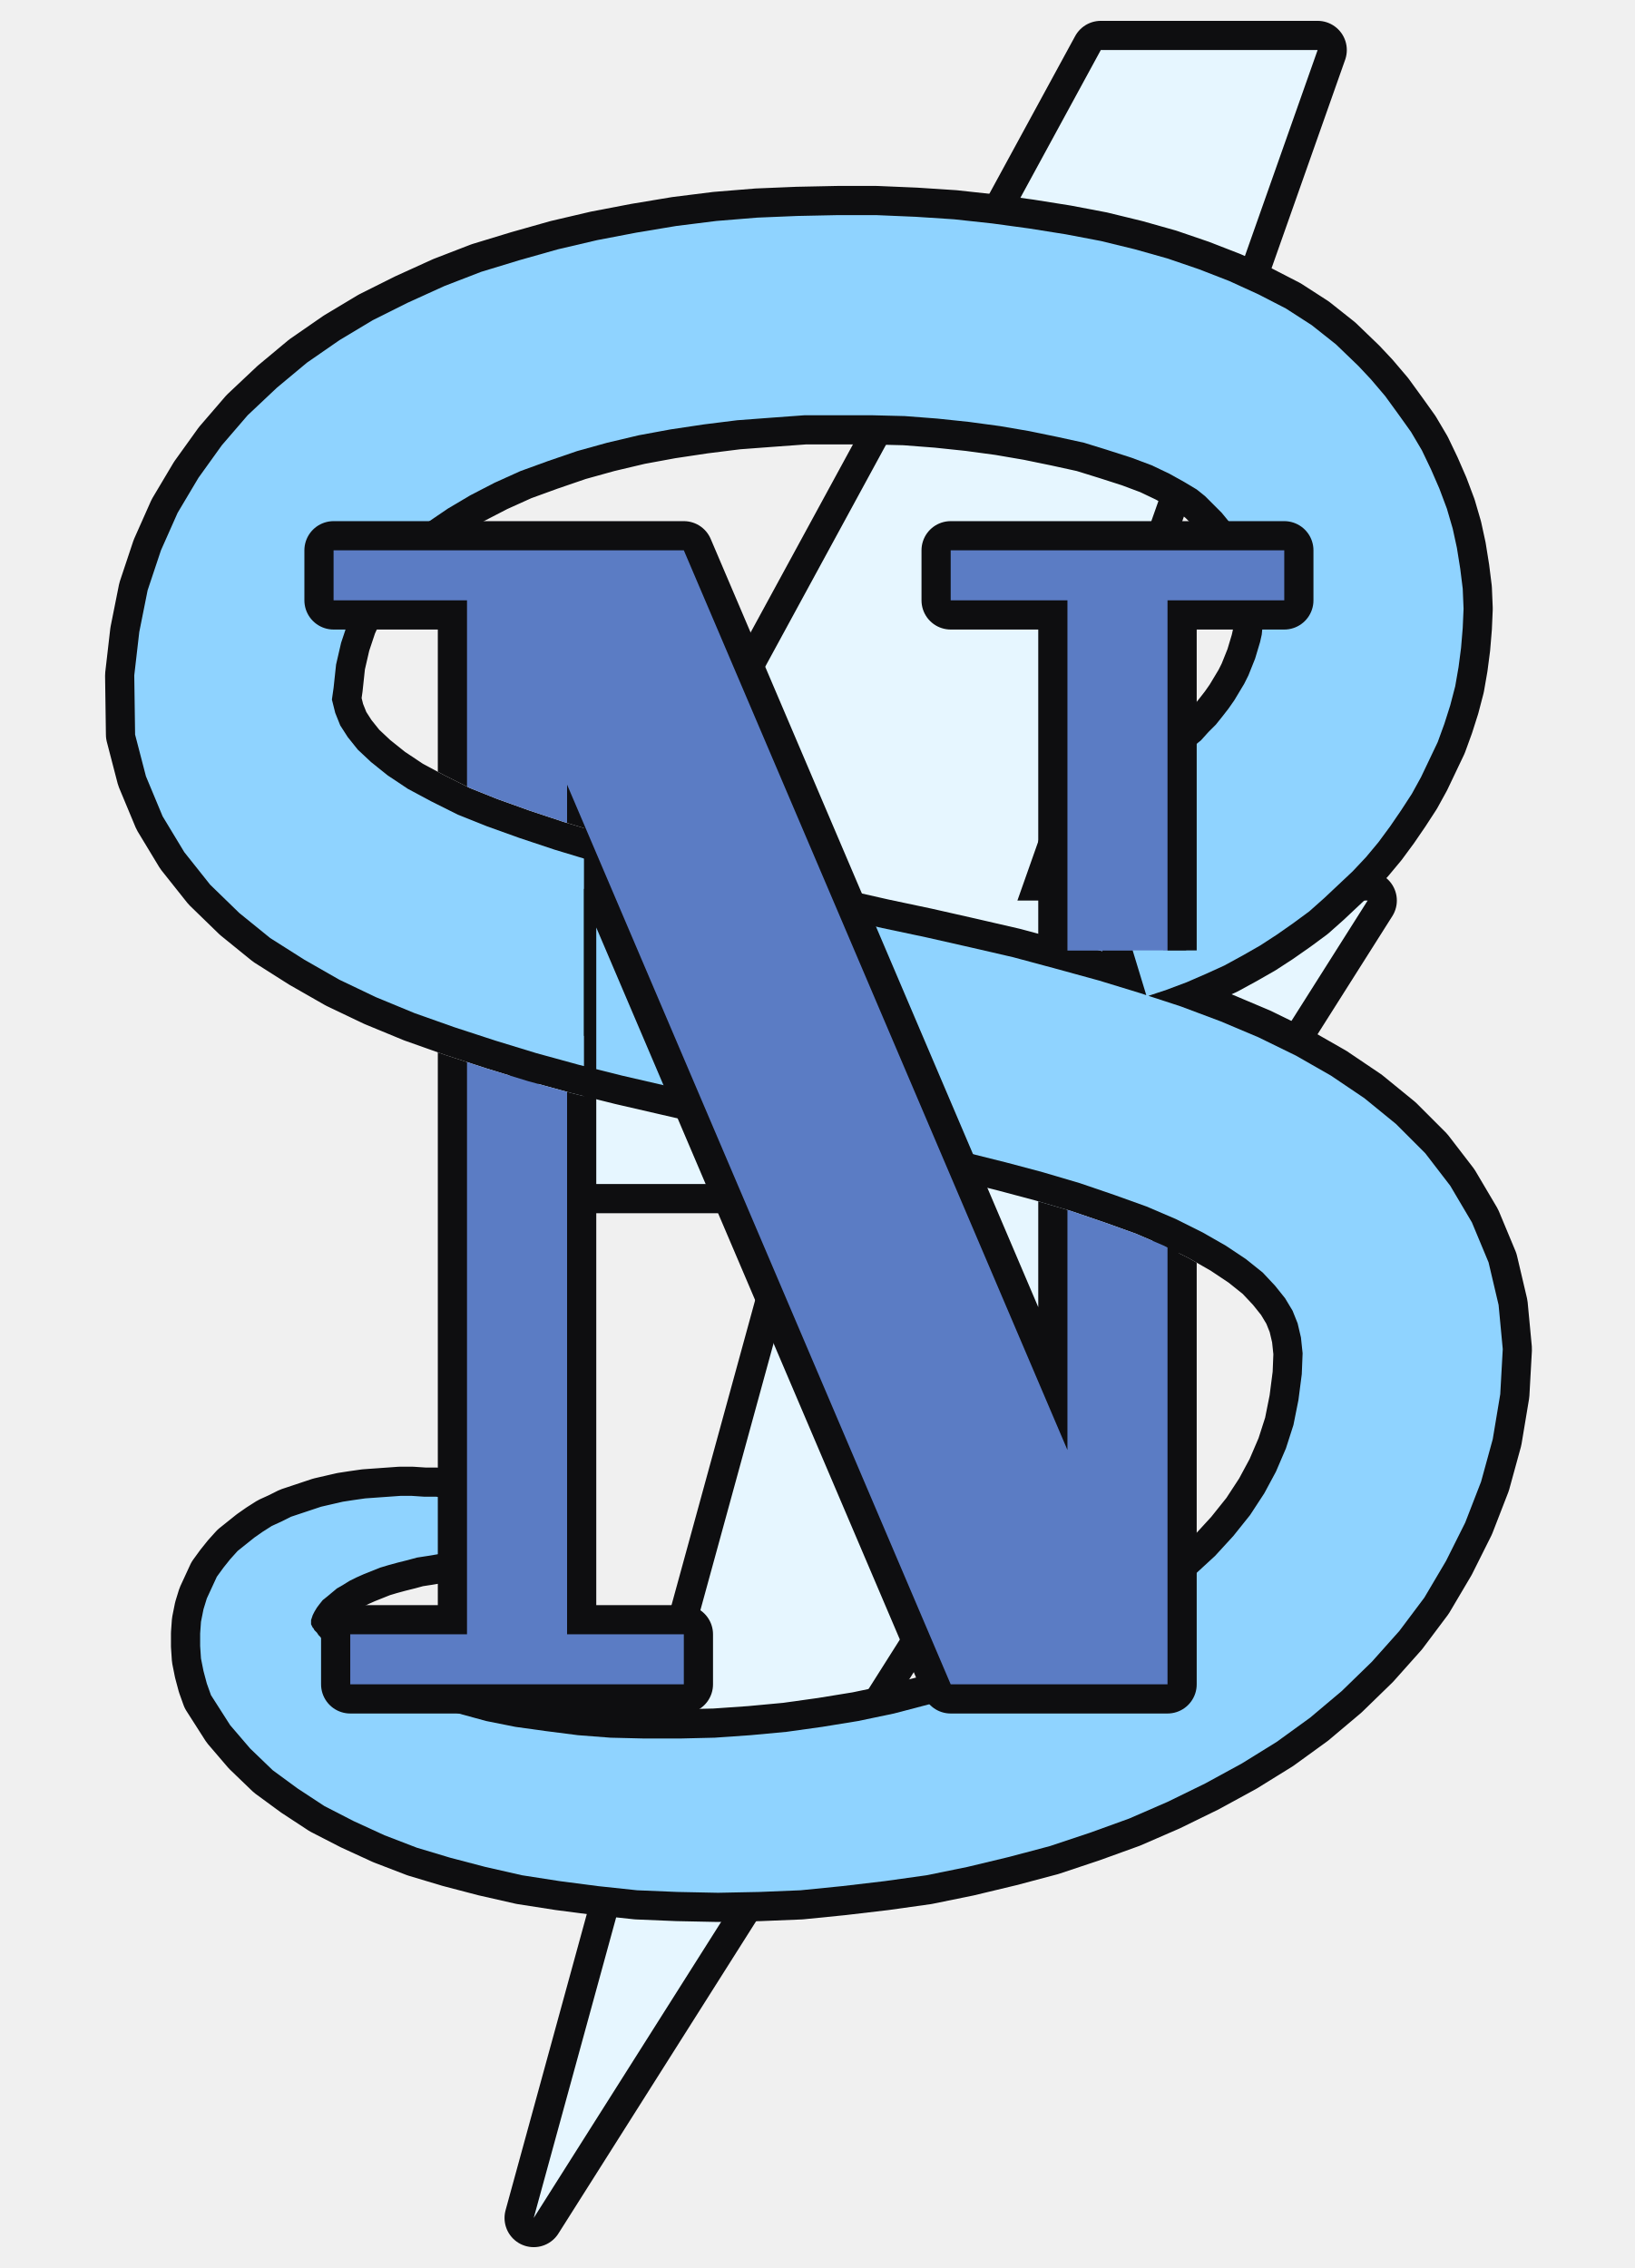
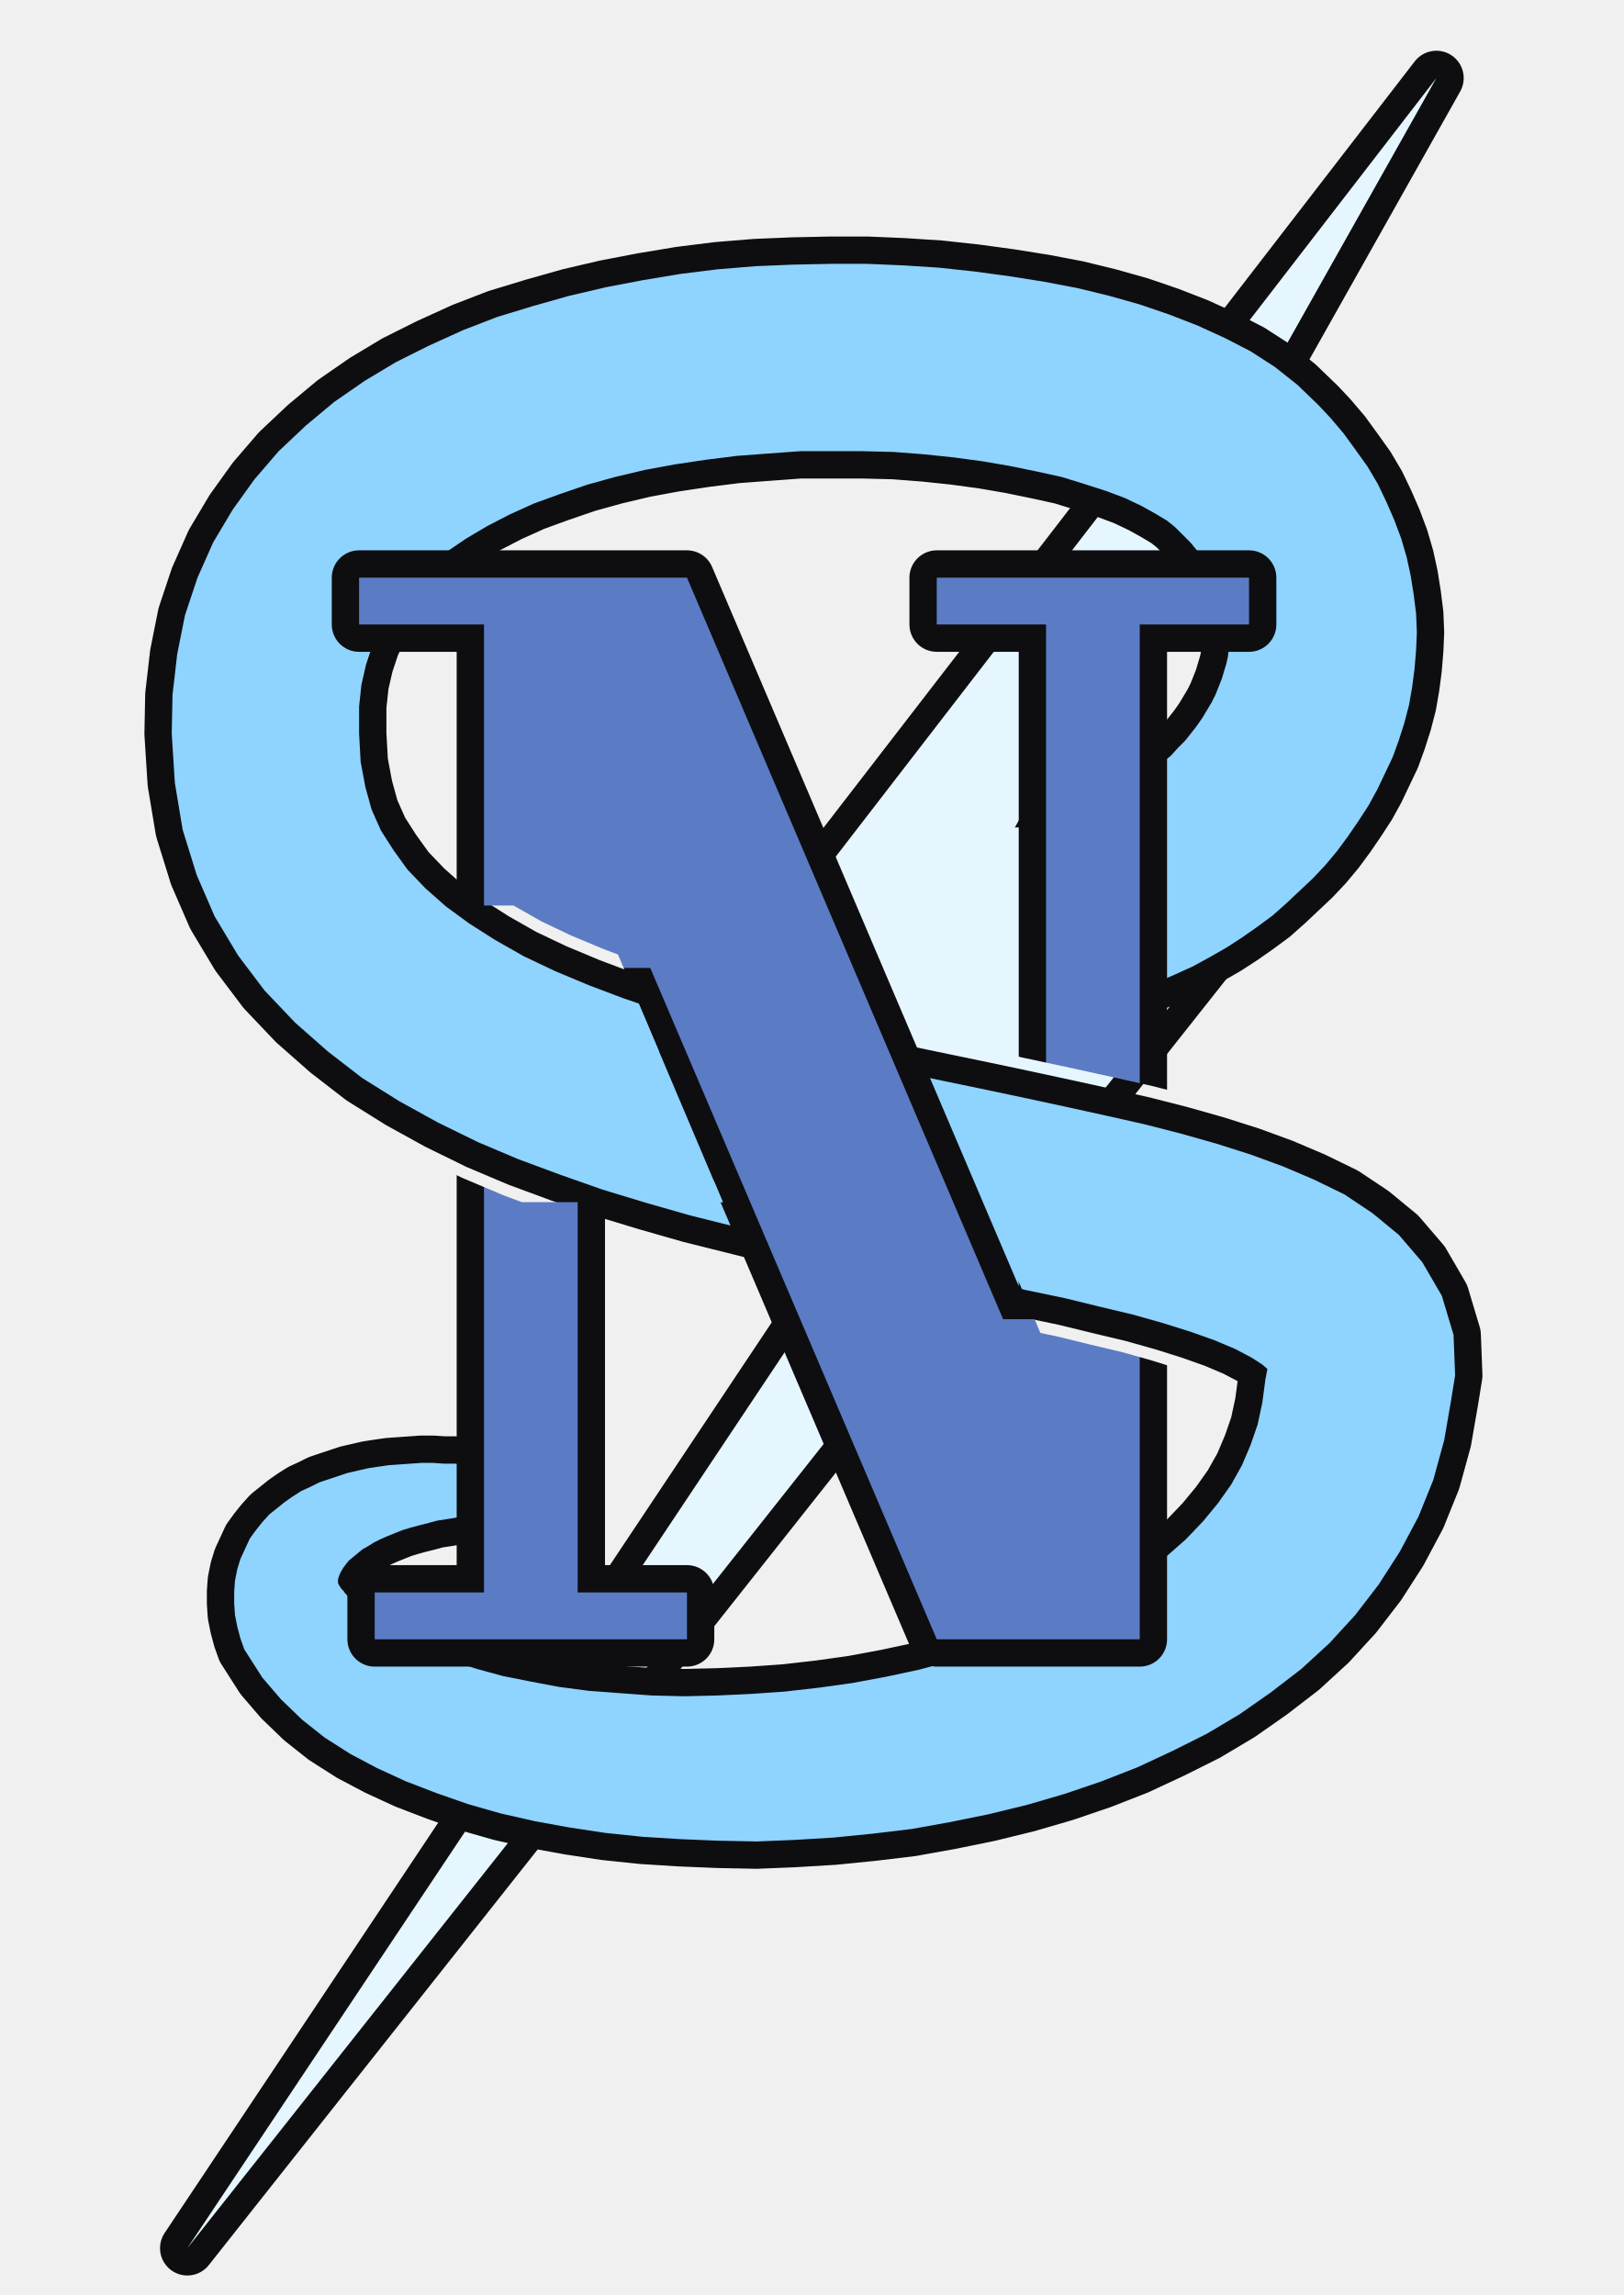
- <svg xmlns="http://www.w3.org/2000/svg" viewBox="22 -14 196 272" role="img" aria-label="SN logo">
+ <svg xmlns="http://www.w3.org/2000/svg" viewBox="16 -22 208 294" role="img" aria-label="SN logo">
  <defs>
-     <path id="sn-s" d="M159.5 105.5 L161.9 104.7 L164.3 103.8 L166.6 102.8 L168.8 101.8 L171.0 100.6 L173.1 99.4 L175.1 98.1 L177.1 96.7 L179.0 95.3 L180.8 93.7 L182.5 92.1 L184.2 90.5 L185.8 88.8 L187.3 87.0 L188.7 85.1 L190.0 83.2 L191.3 81.2 L192.4 79.2 L193.4 77.1 L194.4 75.0 L195.2 72.8 L195.9 70.6 L196.5 68.3 L196.9 66.0 L197.2 63.7 L197.4 61.3 L197.5 59.0 L197.4 56.6 L197.1 54.2 L196.7 51.7 L196.2 49.4 L195.5 47.0 L194.6 44.6 L193.6 42.3 L192.5 40.0 L191.2 37.8 L189.7 35.7 L188.1 33.5 L186.4 31.5 L184.9 29.9 L182.2 27.3 L179.3 25.0 L176.2 23.0 L172.9 21.3 L169.4 19.7 L165.8 18.3 L162.0 17.0 L158.1 15.9 L154.0 14.9 L149.8 14.1 L145.4 13.4 L141.0 12.8 L136.4 12.3 L131.8 12.0 L127.1 11.8 L122.4 11.8 L117.6 11.9 L112.8 12.1 L107.9 12.5 L103.1 13.1 L98.3 13.9 L93.6 14.8 L88.9 15.9 L84.3 17.2 L79.7 18.6 L75.3 20.3 L70.9 22.3 L66.7 24.4 L62.7 26.8 L58.8 29.5 L55.2 32.5 L51.7 35.8 L48.6 39.4 L45.8 43.3 L43.3 47.5 L41.3 52.0 L39.7 56.8 L38.7 61.8 L38.1 67.0 L38.2 74.1 L39.5 79.1 L41.5 83.9 L44.1 88.2 L47.2 92.1 L50.7 95.5 L54.4 98.5 L58.5 101.1 L62.7 103.5 L67.1 105.6 L71.7 107.5 L76.5 109.2 L81.4 110.8 L86.3 112.3 L91.4 113.7 L96.6 115.0 L101.8 116.2 L107.0 117.4 L112.3 118.5 L117.5 119.6 L122.7 120.7 L127.8 121.9 L132.9 123.0 L137.8 124.2 L142.6 125.4 L147.1 126.6 L151.5 127.9 L155.6 129.3 L159.5 130.7 L163.0 132.2 L166.2 133.8 L169.0 135.4 L171.4 137.0 L173.4 138.6 L174.9 140.2 L176.1 141.7 L177.0 143.2 L177.6 144.7 L178.0 146.4 L178.2 148.3 L178.1 150.8 L177.7 153.9 L177.1 156.9 L176.2 159.7 L175.0 162.5 L173.6 165.1 L171.9 167.7 L169.9 170.2 L167.7 172.6 L165.2 174.9 L162.4 177.1 L159.5 179.2 L156.3 181.2 L152.8 183.1 L149.3 184.9 L145.5 186.5 L141.6 187.9 L137.6 189.3 L133.4 190.4 L129.2 191.5 L124.9 192.4 L120.6 193.1 L116.3 193.7 L112.0 194.1 L107.7 194.4 L103.5 194.5 L99.3 194.5 L95.2 194.4 L91.3 194.1 L87.4 193.6 L83.8 193.1 L80.3 192.4 L77.0 191.5 L73.9 190.6 L71.1 189.6 L68.6 188.5 L66.3 187.3 L64.4 186.0 L62.8 184.7 L61.4 183.5 L60.7 182.7 L60.4 182.3 L60.2 182.1 L60.0 181.8 L59.8 181.6 L59.7 181.5 L59.6 181.3 L59.5 181.2 L59.4 181.0 L59.3 180.8 L59.3 180.6 L59.3 180.3 L59.4 180.0 L59.5 179.7 L59.7 179.3 L60.0 178.8 L60.3 178.4 L60.7 177.9 L61.2 177.5 L61.8 177.0 L62.4 176.5 L63.1 176.1 L63.9 175.6 L64.7 175.2 L65.6 174.8 L66.6 174.4 L67.6 174.0 L68.6 173.7 L69.7 173.4 L70.9 173.1 L72.0 172.8 L73.3 172.6 L74.5 172.4 L75.8 172.3 L77.1 172.1 L78.5 172.0 L79.8 172.0 L81.2 172.0 L82.7 172.0 L84.1 172.1 L85.6 172.2 L86.4 167.8 L84.9 167.4 L83.4 167.0 L81.9 166.6 L80.3 166.3 L78.8 166.0 L77.3 165.8 L75.8 165.7 L74.3 165.5 L72.9 165.5 L71.4 165.4 L70.0 165.4 L68.6 165.5 L67.2 165.6 L65.8 165.7 L64.4 165.9 L63.1 166.1 L61.8 166.4 L60.5 166.7 L59.3 167.1 L58.1 167.5 L56.9 167.9 L55.7 168.5 L54.6 169.0 L53.5 169.7 L52.5 170.4 L51.5 171.2 L50.5 172.0 L49.6 173.0 L48.8 174.0 L48.0 175.1 L47.4 176.4 L46.8 177.7 L46.4 179.0 L46.1 180.5 L46.0 181.9 L46.0 183.4 L46.1 184.9 L46.4 186.4 L46.8 187.9 L47.3 189.3 L49.6 192.9 L52.0 195.7 L54.7 198.3 L57.7 200.5 L60.9 202.6 L64.4 204.4 L68.1 206.1 L72.0 207.6 L76.0 208.8 L80.2 209.9 L84.6 210.9 L89.1 211.6 L93.7 212.2 L98.4 212.7 L103.2 212.9 L108.1 213.0 L113.1 212.9 L118.0 212.7 L123.0 212.2 L128.1 211.6 L133.1 210.9 L138.0 209.9 L143.0 208.7 L147.9 207.4 L152.7 205.8 L157.4 204.1 L162.0 202.1 L166.5 199.9 L170.9 197.5 L175.1 194.9 L179.1 192.0 L182.9 188.8 L186.5 185.3 L189.8 181.6 L192.8 177.6 L195.4 173.2 L197.7 168.6 L199.6 163.7 L201.0 158.6 L201.9 153.2 L202.2 147.8 L201.7 142.5 L200.5 137.4 L198.5 132.6 L195.9 128.2 L192.9 124.3 L189.4 120.8 L185.6 117.7 L181.6 115.0 L177.4 112.6 L172.9 110.4 L168.4 108.5 L163.6 106.7 L158.7 105.1 L153.8 103.6 L148.7 102.2 L143.5 100.8 L138.3 99.6 L133.0 98.4 L127.8 97.3 L122.5 96.1 L117.3 95.0 L112.2 93.9 L107.1 92.8 L102.2 91.6 L97.4 90.4 L92.8 89.2 L88.5 87.9 L84.3 86.5 L80.4 85.1 L76.9 83.7 L73.7 82.1 L70.9 80.6 L68.5 79.0 L66.5 77.4 L64.9 75.9 L63.7 74.4 L62.8 73.0 L62.2 71.5 L61.8 69.9 L62.0 68.5 L62.3 65.7 L62.9 63.1 L63.7 60.7 L64.7 58.5 L65.9 56.3 L67.4 54.3 L69.1 52.4 L71.0 50.5 L73.2 48.7 L75.7 47.0 L78.4 45.4 L81.3 43.9 L84.4 42.5 L87.7 41.3 L91.2 40.1 L94.8 39.1 L98.6 38.2 L102.4 37.5 L106.4 36.9 L110.4 36.4 L114.4 36.1 L118.5 35.8 L122.5 35.8 L126.5 35.8 L130.5 35.9 L134.4 36.2 L138.2 36.6 L141.9 37.1 L145.4 37.7 L148.8 38.4 L152.0 39.1 L154.9 40.0 L157.7 40.9 L160.1 41.8 L162.2 42.8 L164.0 43.8 L165.5 44.7 L166.5 45.5 L167.1 46.1 L168.5 47.5 L169.4 48.6 L170.2 49.6 L170.8 50.6 L171.4 51.6 L171.9 52.6 L172.4 53.5 L172.7 54.5 L173.0 55.4 L173.2 56.4 L173.3 57.3 L173.4 58.3 L173.5 59.2 L173.5 60.1 L173.4 61.1 L173.3 62.1 L173.1 63.0 L172.8 64.0 L172.5 65.0 L172.1 66.0 L171.7 67.0 L171.2 68.0 L170.6 69.0 L170.0 70.0 L169.3 71.0 L168.6 71.9 L167.8 72.9 L166.9 73.8 L166.0 74.8 L165.0 75.6 L164.0 76.5 L162.9 77.3 L161.8 78.1 L160.6 78.9 L159.3 79.6 L158.0 80.3 L156.7 80.9 L155.3 81.5 L153.9 82.1 L152.5 82.5 Z" />
+     <path id="sn-s" d="M159.5 105.5 L161.9 104.7 L164.3 103.8 L166.6 102.8 L168.8 101.8 L171.0 100.6 L173.1 99.4 L175.1 98.1 L177.1 96.7 L179.0 95.3 L180.8 93.7 L182.5 92.1 L184.2 90.5 L185.8 88.8 L187.3 87.0 L188.7 85.1 L190.0 83.2 L191.3 81.2 L192.4 79.2 L193.4 77.1 L194.4 75.0 L195.2 72.8 L195.9 70.6 L196.5 68.3 L196.9 66.0 L197.2 63.7 L197.4 61.3 L197.5 59.0 L197.4 56.6 L197.1 54.2 L196.7 51.7 L196.2 49.4 L195.5 47.0 L194.6 44.6 L193.6 42.3 L192.5 40.0 L191.2 37.8 L189.7 35.7 L188.1 33.5 L186.4 31.5 L184.9 29.9 L182.2 27.3 L179.3 25.0 L176.2 23.0 L172.9 21.3 L169.4 19.7 L165.8 18.3 L162.0 17.0 L158.1 15.9 L154.0 14.9 L149.8 14.1 L145.4 13.4 L141.0 12.8 L136.4 12.3 L131.8 12.0 L127.1 11.8 L122.4 11.8 L117.6 11.9 L112.8 12.1 L107.9 12.5 L103.1 13.1 L98.3 13.9 L93.6 14.8 L88.9 15.9 L84.3 17.2 L79.7 18.6 L75.3 20.3 L70.9 22.3 L66.7 24.4 L62.7 26.8 L58.8 29.5 L55.2 32.5 L51.7 35.8 L48.6 39.4 L45.8 43.3 L43.3 47.5 L41.3 52.0 L39.7 56.8 L38.7 61.8 L38.1 67.0 L38.0 72.0 L38.4 78.3 L39.4 84.3 L41.2 90.1 L43.5 95.4 L46.5 100.4 L49.9 104.9 L53.8 109.0 L58.0 112.7 L62.4 116.1 L67.2 119.1 L72.1 121.8 L77.2 124.3 L82.4 126.5 L87.8 128.5 L93.2 130.4 L98.8 132.1 L104.4 133.7 L110.0 135.1 L115.6 136.5 L121.2 137.7 L126.7 138.9 L132.1 140.0 L137.4 141.1 L142.6 142.2 L147.6 143.3 L152.4 144.3 L156.9 145.4 L161.1 146.4 L165.0 147.5 L168.5 148.6 L171.6 149.7 L174.2 150.8 L176.3 151.9 L177.7 152.8 L178.5 153.5 L178.8 153.7 L178.7 153.5 L178.5 153.0 L178.5 152.6 L178.1 154.7 L177.7 157.7 L177.1 160.5 L176.2 163.1 L175.1 165.7 L173.7 168.2 L172.0 170.6 L170.1 172.9 L167.9 175.2 L165.4 177.4 L162.7 179.5 L159.7 181.5 L156.5 183.4 L153.1 185.1 L149.5 186.7 L145.7 188.2 L141.8 189.6 L137.8 190.8 L133.7 191.9 L129.5 192.8 L125.2 193.6 L120.9 194.2 L116.5 194.7 L112.2 195.0 L107.9 195.2 L103.7 195.3 L99.5 195.2 L95.4 194.9 L91.4 194.6 L87.6 194.1 L83.9 193.4 L80.4 192.7 L77.1 191.8 L74.0 190.8 L71.2 189.7 L68.7 188.6 L66.4 187.4 L64.4 186.1 L62.8 184.8 L61.4 183.5 L60.7 182.7 L60.4 182.3 L60.2 182.1 L60.0 181.8 L59.8 181.6 L59.7 181.5 L59.6 181.3 L59.5 181.2 L59.4 181.0 L59.3 180.8 L59.3 180.6 L59.3 180.3 L59.4 180.0 L59.5 179.7 L59.7 179.3 L60.0 178.8 L60.3 178.4 L60.7 177.9 L61.2 177.5 L61.8 177.0 L62.4 176.5 L63.1 176.1 L63.9 175.6 L64.7 175.2 L65.6 174.8 L66.6 174.4 L67.6 174.0 L68.6 173.7 L69.7 173.4 L70.9 173.1 L72.0 172.8 L73.3 172.6 L74.5 172.4 L75.8 172.3 L77.1 172.1 L78.5 172.0 L79.8 172.0 L81.2 172.0 L82.7 172.0 L84.1 172.1 L85.6 172.2 L86.4 167.8 L84.9 167.4 L83.4 167.0 L81.9 166.6 L80.3 166.3 L78.8 166.0 L77.3 165.8 L75.8 165.7 L74.3 165.5 L72.9 165.5 L71.4 165.4 L70.0 165.4 L68.6 165.5 L67.2 165.6 L65.8 165.7 L64.4 165.9 L63.1 166.1 L61.8 166.4 L60.5 166.7 L59.3 167.1 L58.1 167.5 L56.9 167.9 L55.7 168.5 L54.6 169.0 L53.5 169.7 L52.5 170.4 L51.5 171.2 L50.5 172.0 L49.6 173.0 L48.8 174.0 L48.0 175.1 L47.4 176.4 L46.8 177.7 L46.4 179.0 L46.1 180.5 L46.0 181.9 L46.0 183.4 L46.1 184.9 L46.4 186.4 L46.8 187.9 L47.3 189.3 L49.6 192.9 L52.0 195.7 L54.7 198.3 L57.6 200.6 L60.9 202.7 L64.3 204.5 L68.0 206.2 L71.9 207.7 L75.9 209.1 L80.1 210.3 L84.5 211.3 L88.9 212.1 L93.5 212.8 L98.3 213.3 L103.1 213.6 L107.9 213.8 L112.9 213.9 L117.8 213.7 L122.8 213.4 L127.8 212.9 L132.8 212.3 L137.8 211.4 L142.7 210.4 L147.6 209.2 L152.4 207.8 L157.1 206.2 L161.7 204.4 L166.2 202.3 L170.6 200.1 L174.8 197.6 L178.8 194.8 L182.7 191.8 L186.3 188.5 L189.6 184.9 L192.6 181.0 L195.3 176.8 L197.7 172.3 L199.6 167.6 L201.0 162.5 L201.9 157.3 L202.4 154.2 L202.2 149.0 L200.7 144.0 L198.2 139.7 L195.2 136.2 L191.8 133.4 L188.2 131.0 L184.3 129.1 L180.3 127.4 L176.2 125.9 L171.8 124.5 L167.2 123.2 L162.5 122.0 L157.6 120.9 L152.6 119.8 L147.5 118.7 L142.3 117.6 L137.0 116.5 L131.7 115.4 L126.3 114.3 L121.0 113.1 L115.8 111.8 L110.6 110.5 L105.5 109.1 L100.6 107.5 L95.9 105.9 L91.4 104.2 L87.1 102.4 L83.1 100.5 L79.4 98.4 L76.1 96.3 L73.1 94.1 L70.5 91.8 L68.2 89.4 L66.4 86.9 L64.8 84.4 L63.6 81.7 L62.8 78.8 L62.2 75.6 L62.0 72.0 L62.0 68.5 L62.3 65.7 L62.9 63.1 L63.7 60.7 L64.7 58.5 L65.9 56.3 L67.4 54.3 L69.1 52.4 L71.0 50.5 L73.2 48.7 L75.7 47.0 L78.4 45.4 L81.3 43.9 L84.4 42.5 L87.7 41.3 L91.2 40.1 L94.8 39.1 L98.6 38.2 L102.4 37.5 L106.4 36.9 L110.4 36.4 L114.4 36.1 L118.5 35.8 L122.5 35.8 L126.5 35.8 L130.5 35.9 L134.4 36.2 L138.2 36.6 L141.9 37.1 L145.4 37.7 L148.8 38.4 L152.0 39.1 L154.9 40.0 L157.7 40.9 L160.1 41.8 L162.2 42.8 L164.0 43.8 L165.5 44.7 L166.5 45.5 L167.1 46.1 L168.5 47.5 L169.4 48.6 L170.2 49.6 L170.8 50.6 L171.4 51.6 L171.9 52.6 L172.4 53.5 L172.7 54.5 L173.0 55.4 L173.2 56.4 L173.3 57.3 L173.4 58.3 L173.5 59.2 L173.5 60.1 L173.4 61.1 L173.3 62.1 L173.1 63.0 L172.8 64.0 L172.5 65.0 L172.1 66.0 L171.7 67.0 L171.2 68.0 L170.6 69.0 L170.0 70.0 L169.3 71.0 L168.6 71.9 L167.8 72.9 L166.9 73.8 L166.0 74.8 L165.0 75.6 L164.0 76.5 L162.9 77.3 L161.8 78.1 L160.6 78.9 L159.3 79.6 L158.0 80.3 L156.7 80.9 L155.3 81.5 L153.9 82.1 L152.5 82.5 Z" />
    <clipPath id="sn-over">
-       <rect x="66" y="78" width="26" height="44" />
-       <rect x="146" y="100" width="22" height="52" />
+       <polygon points="64,94 92.5,94 108.6,132 64,132" />
+       <polygon points="133.9,112 172,112 172,156 152.3,156" />
    </clipPath>
    <mask id="sn-cut" maskUnits="userSpaceOnUse" x="0" y="-20" width="240" height="290">
      <rect x="0" y="-20" width="240" height="290" fill="#fff" />
      <g clip-path="url(#sn-over)">
-         <use href="#sn-s" fill="#000" stroke="#000" stroke-width="7" stroke-linejoin="round" />
+         <use href="#sn-s" fill="#000" stroke="#000" stroke-width="10" stroke-linejoin="round" />
      </g>
    </mask>
  </defs>
-   <path d="M154 -8 L80 128 H120 L86 252 L186 94 H144 L180 -8 Z" fill="#e6f6ff" stroke="#0e0e10" stroke-width="7" stroke-linejoin="round" paint-order="stroke" />
+   <path d="M200 -12 L92 128 H132 L40 266 L184 84 H146 Z" fill="#e6f6ff" stroke="#0e0e10" stroke-width="7" stroke-linejoin="round" paint-order="stroke" />
  <use href="#sn-s" fill="#8fd3ff" stroke="#0e0e10" stroke-width="7" stroke-linejoin="round" paint-order="stroke" />
-   <path d="M62 52 H104 L150 159.9 V58 H136 V52 H176 V58 H162 V188 H136 L90 80.1 V182 H104 V188 H64 V182 H78 V58 H62 Z" fill="#5b7cc4" stroke="#0e0e10" stroke-width="7" stroke-linejoin="round" paint-order="stroke" mask="url(#sn-cut)" />
+   <path d="M62 52 H104 L144.5 147 H150 V58 H136 V52 H176 V58 H162 V188 H136 L99.3 102 H90 V182 H104 V188 H64 V182 H78 V58 H62 Z" fill="#5b7cc4" stroke="#0e0e10" stroke-width="7" stroke-linejoin="round" paint-order="stroke" mask="url(#sn-cut)" />
</svg>
